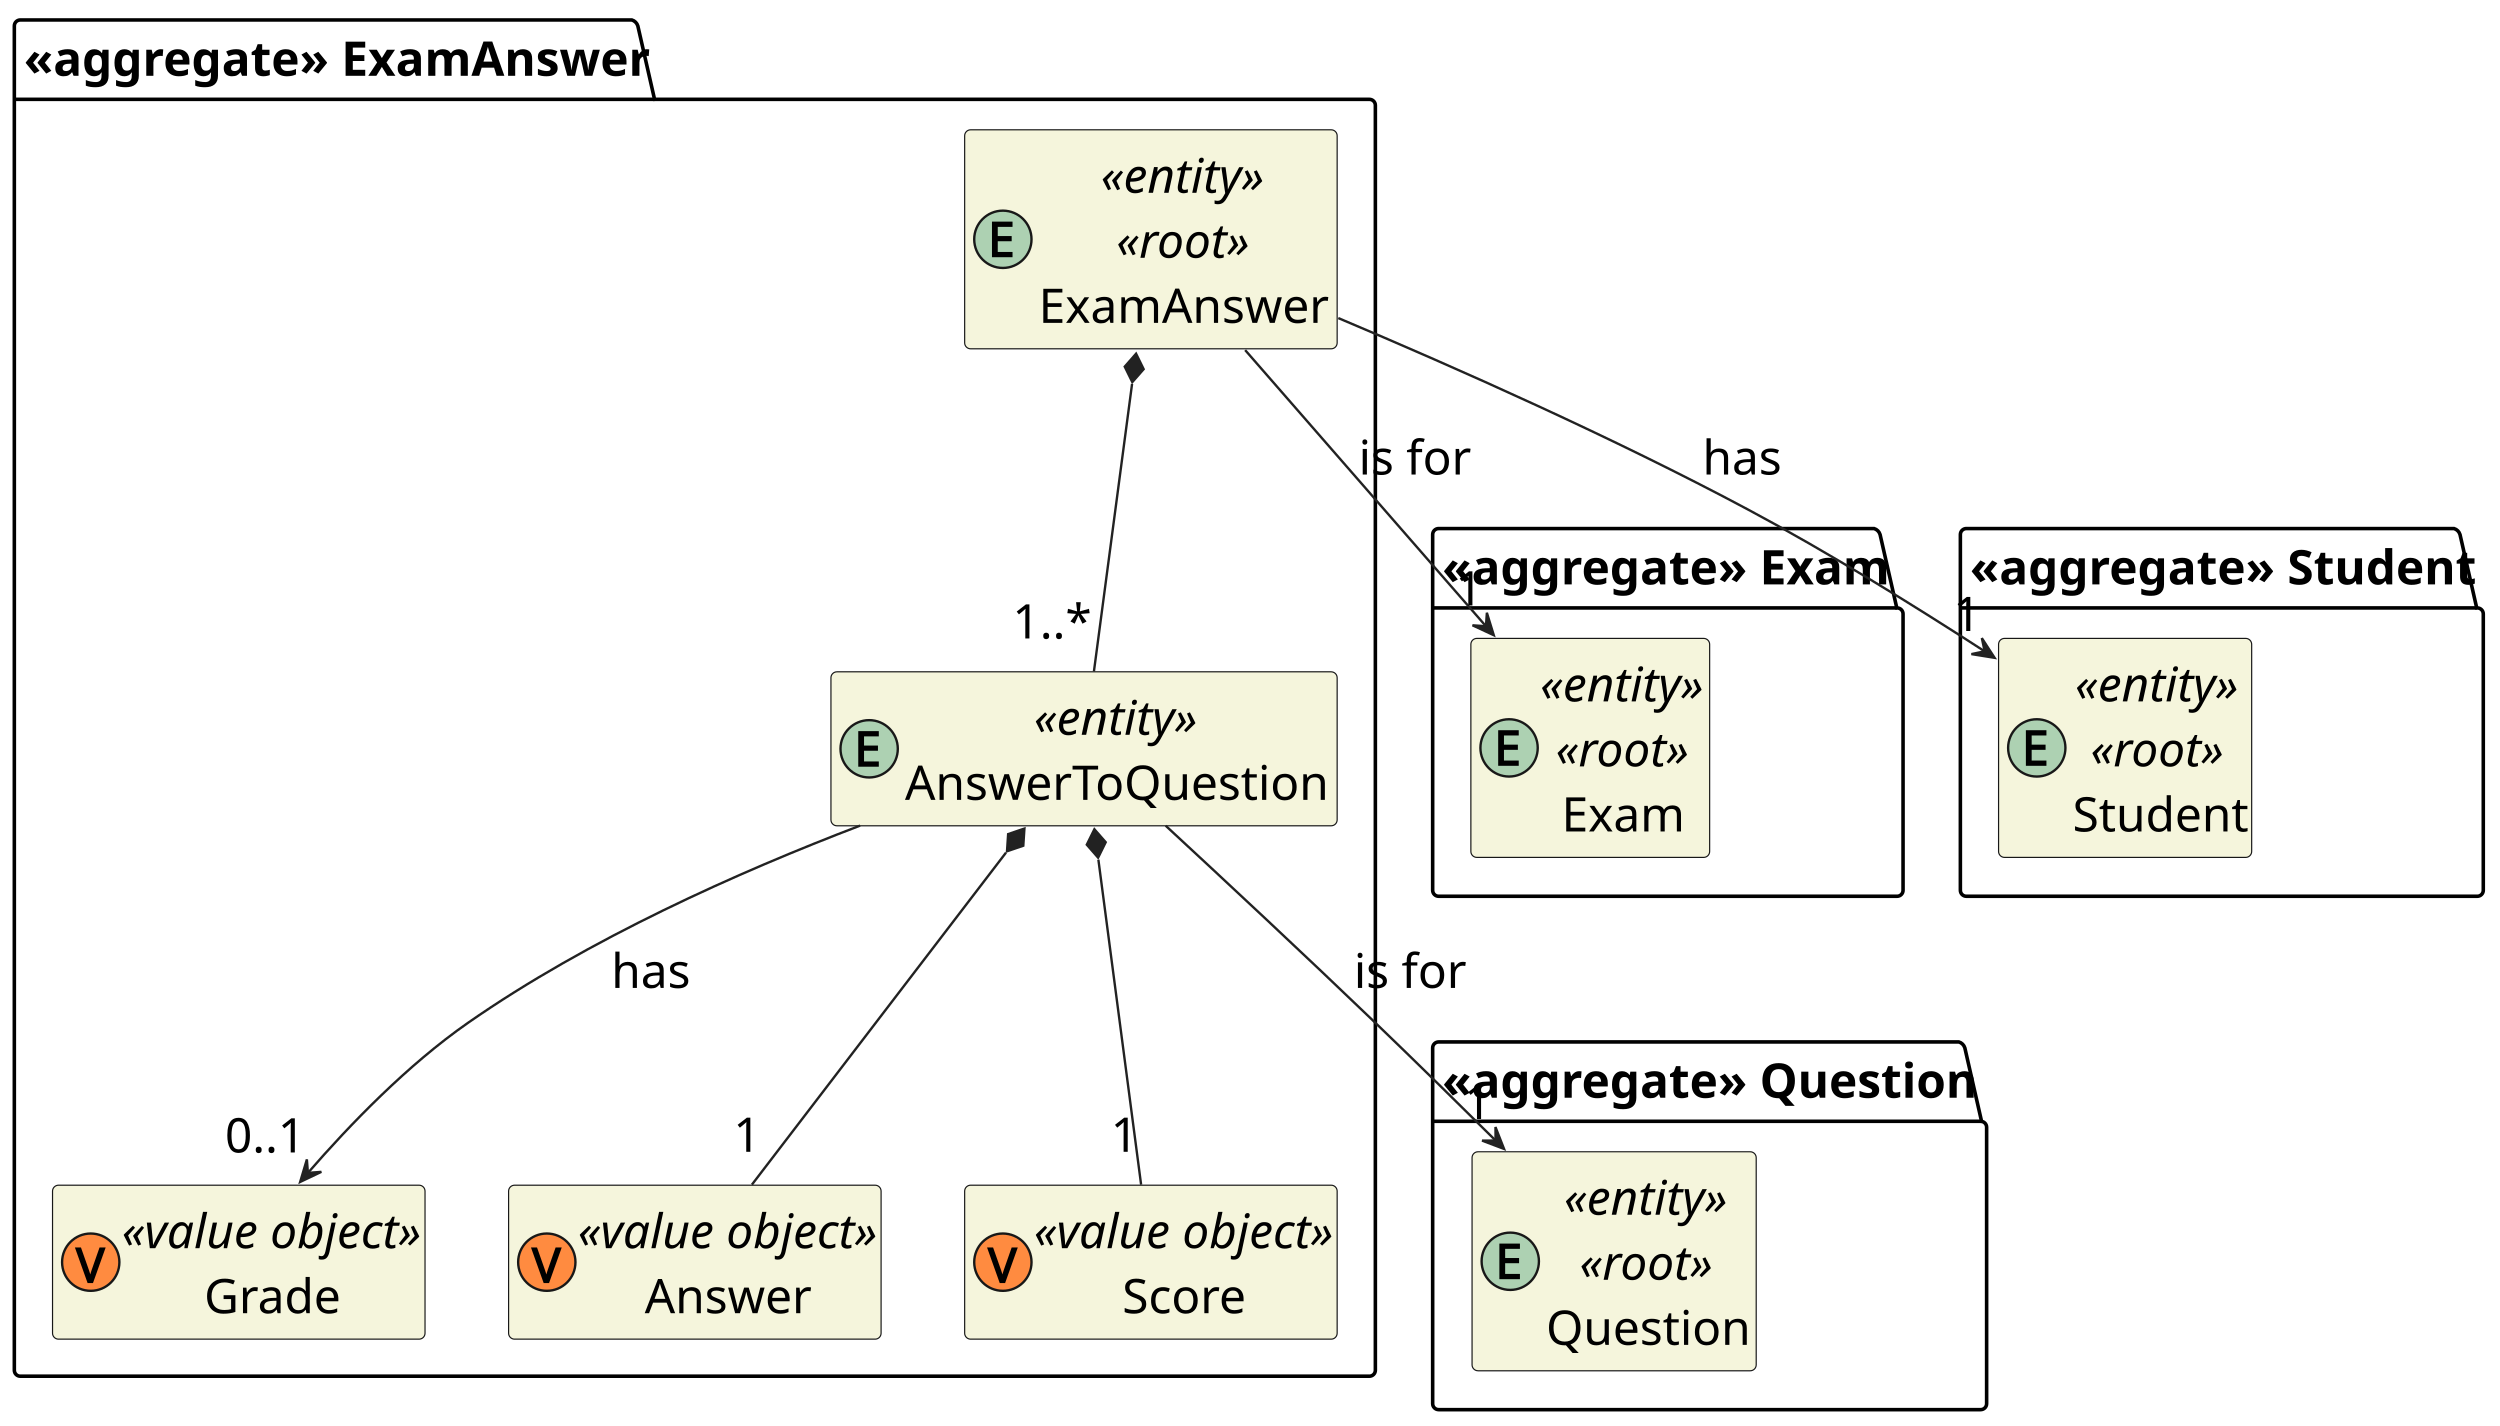
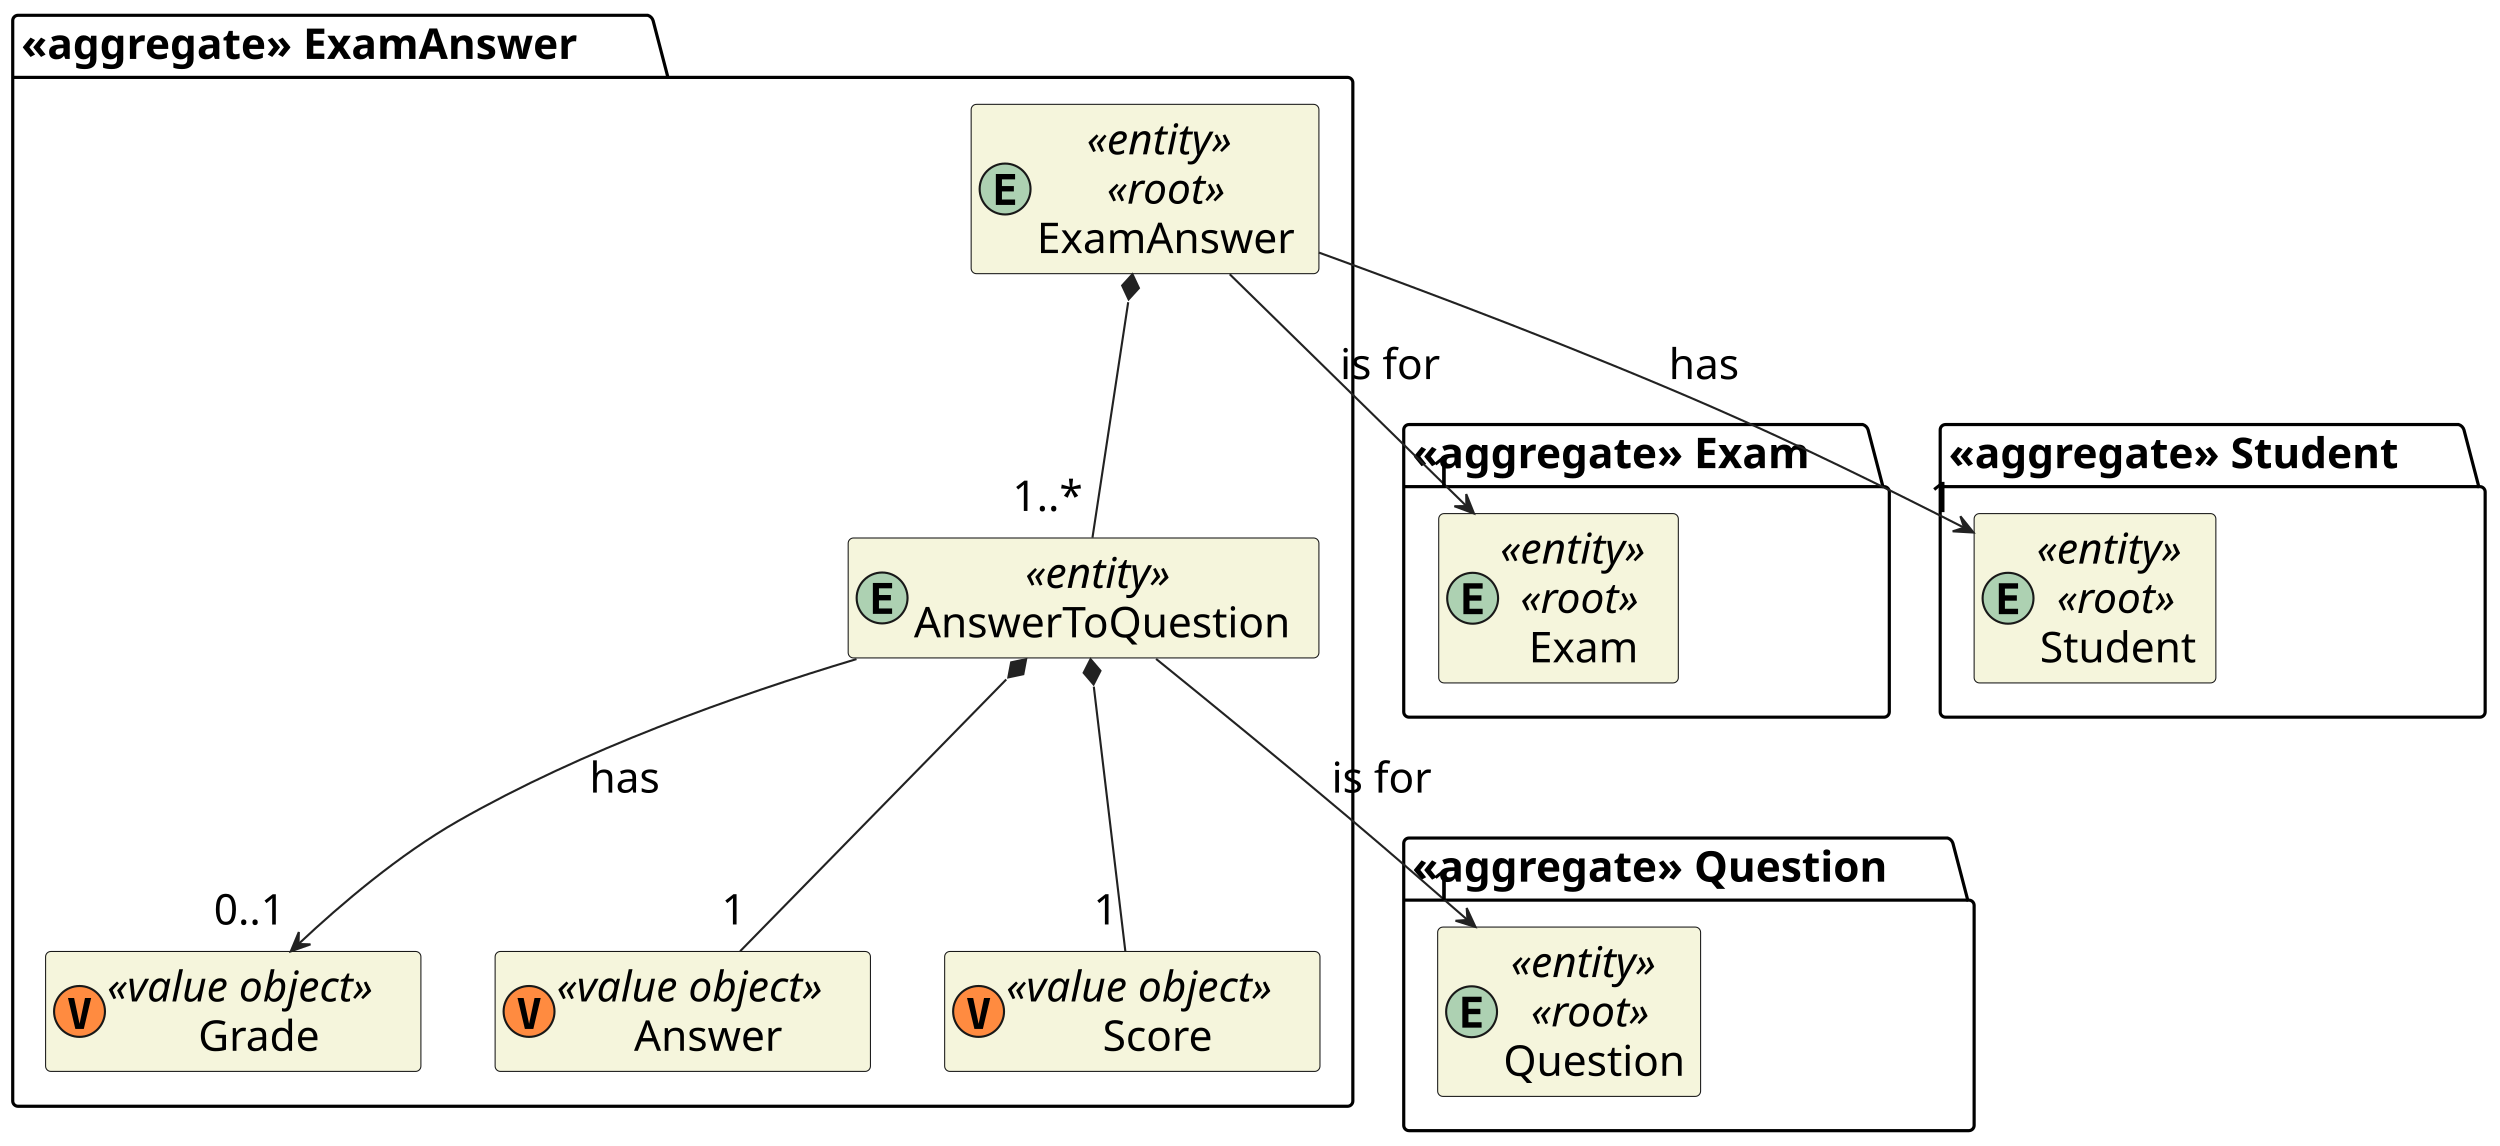
- <svg xmlns="http://www.w3.org/2000/svg" contentStyleType="text/css" height="597px" preserveAspectRatio="none" style="width:1047px;height:597px;background:#FFFFFF;" version="1.1" viewBox="0 0 1047 597" width="1047px" zoomAndPan="magnify">
+ <svg xmlns="http://www.w3.org/2000/svg" contentStyleType="text/css" height="540px" preserveAspectRatio="none" style="width:1179px;height:540px;background:#FFFFFF;" version="1.1" viewBox="0 0 1179 540" width="1179px" zoomAndPan="magnify">
  <defs />
  <g>
    <g id="cluster_&lt;&lt;aggregate&gt;&gt; Exam">
-       <path d="M602.5,221.36 L784.875,221.36 A3.75,3.75 0 0 1 787.375,223.86 L794.375,254.6 L794.5,254.6 A2.5,2.5 0 0 1 797,257.1 L797,372.86 A2.5,2.5 0 0 1 794.5,375.36 L602.5,375.36 A2.5,2.5 0 0 1 600,372.86 L600,223.86 A2.5,2.5 0 0 1 602.5,221.36 " fill="none" style="stroke:#000000;stroke-width:1.5;" />
-       <line style="stroke:#000000;stroke-width:1.5;" x1="600" x2="794.375" y1="254.6" y2="254.6" />
-       <text fill="#000000" font-family="sans-serif" font-size="20" font-weight="bold" lengthAdjust="spacing" textLength="181.375" x="604" y="244.74">«aggregate» Exam</text>
+       <path d="M664.5,200.217 L878.5,200.217 A3.75,3.75 0 0 1 881,202.717 L888,229.498 L888.5,229.498 A2.5,2.5 0 0 1 891,231.998 L891,335.717 A2.5,2.5 0 0 1 888.5,338.217 L664.5,338.217 A2.5,2.5 0 0 1 662,335.717 L662,202.717 A2.5,2.5 0 0 1 664.5,200.217 " fill="none" style="stroke:#000000;stroke-width:1.5;" />
+       <line style="stroke:#000000;stroke-width:1.5;" x1="662" x2="888" y1="229.498" y2="229.498" />
+       <text fill="#000000" font-family="sans-serif" font-size="20" font-weight="bold" lengthAdjust="spacing" textLength="213" x="666" y="220.781">«aggregate» Exam</text>
    </g>
    <g id="cluster_&lt;&lt;aggregate&gt;&gt; Student">
-       <path d="M823.5,221.36 L1027.75,221.36 A3.75,3.75 0 0 1 1030.25,223.86 L1037.25,254.6 L1037.5,254.6 A2.5,2.5 0 0 1 1040,257.1 L1040,372.86 A2.5,2.5 0 0 1 1037.5,375.36 L823.5,375.36 A2.5,2.5 0 0 1 821,372.86 L821,223.86 A2.5,2.5 0 0 1 823.5,221.36 " fill="none" style="stroke:#000000;stroke-width:1.5;" />
-       <line style="stroke:#000000;stroke-width:1.5;" x1="821" x2="1037.25" y1="254.6" y2="254.6" />
-       <text fill="#000000" font-family="sans-serif" font-size="20" font-weight="bold" lengthAdjust="spacing" textLength="203.25" x="825" y="244.74">«aggregate» Student</text>
+       <path d="M917.5,200.217 L1159.5,200.217 A3.75,3.75 0 0 1 1162,202.717 L1169,229.498 L1169.5,229.498 A2.5,2.5 0 0 1 1172,231.998 L1172,335.717 A2.5,2.5 0 0 1 1169.5,338.217 L917.5,338.217 A2.5,2.5 0 0 1 915,335.717 L915,202.717 A2.5,2.5 0 0 1 917.5,200.217 " fill="none" style="stroke:#000000;stroke-width:1.5;" />
+       <line style="stroke:#000000;stroke-width:1.5;" x1="915" x2="1169" y1="229.498" y2="229.498" />
+       <text fill="#000000" font-family="sans-serif" font-size="20" font-weight="bold" lengthAdjust="spacing" textLength="241" x="919" y="220.781">«aggregate» Student</text>
    </g>
    <g id="cluster_&lt;&lt;aggregate&gt;&gt; Question">
-       <path d="M602.5,436.36 L820.375,436.36 A3.75,3.75 0 0 1 822.875,438.86 L829.875,469.6 L829.5,469.6 A2.5,2.5 0 0 1 832,472.1 L832,587.86 A2.5,2.5 0 0 1 829.5,590.36 L602.5,590.36 A2.5,2.5 0 0 1 600,587.86 L600,438.86 A2.5,2.5 0 0 1 602.5,436.36 " fill="none" style="stroke:#000000;stroke-width:1.5;" />
-       <line style="stroke:#000000;stroke-width:1.5;" x1="600" x2="829.875" y1="469.6" y2="469.6" />
-       <text fill="#000000" font-family="sans-serif" font-size="20" font-weight="bold" lengthAdjust="spacing" textLength="216.875" x="604" y="459.74">«aggregate» Question</text>
+       <path d="M664.5,395.217 L918.5,395.217 A3.75,3.75 0 0 1 921,397.717 L928,424.498 L928.5,424.498 A2.5,2.5 0 0 1 931,426.998 L931,530.717 A2.5,2.5 0 0 1 928.5,533.217 L664.5,533.217 A2.5,2.5 0 0 1 662,530.717 L662,397.717 A2.5,2.5 0 0 1 664.5,395.217 " fill="none" style="stroke:#000000;stroke-width:1.5;" />
+       <line style="stroke:#000000;stroke-width:1.5;" x1="662" x2="928" y1="424.498" y2="424.498" />
+       <text fill="#000000" font-family="sans-serif" font-size="20" font-weight="bold" lengthAdjust="spacing" textLength="253" x="666" y="415.781">«aggregate» Question</text>
    </g>
    <g id="cluster_&lt;&lt;aggregate&gt;&gt; ExamAnswer">
-       <path d="M8.5,8.36 L264.625,8.36 A3.75,3.75 0 0 1 267.125,10.86 L274.125,41.6 L573.5,41.6 A2.5,2.5 0 0 1 576,44.1 L576,573.86 A2.5,2.5 0 0 1 573.5,576.36 L8.5,576.36 A2.5,2.5 0 0 1 6,573.86 L6,10.86 A2.5,2.5 0 0 1 8.5,8.36 " fill="none" style="stroke:#000000;stroke-width:1.5;" />
-       <line style="stroke:#000000;stroke-width:1.5;" x1="6" x2="274.125" y1="41.6" y2="41.6" />
-       <text fill="#000000" font-family="sans-serif" font-size="20" font-weight="bold" lengthAdjust="spacing" textLength="255.125" x="10" y="31.74">«aggregate» ExamAnswer</text>
+       <path d="M8.5,7.217 L305.5,7.217 A3.75,3.75 0 0 1 308,9.717 L315,36.498 L635.5,36.498 A2.5,2.5 0 0 1 638,38.998 L638,519.217 A2.5,2.5 0 0 1 635.5,521.717 L8.5,521.717 A2.5,2.5 0 0 1 6,519.217 L6,9.717 A2.5,2.5 0 0 1 8.5,7.217 " fill="none" style="stroke:#000000;stroke-width:1.5;" />
+       <line style="stroke:#000000;stroke-width:1.5;" x1="6" x2="315" y1="36.498" y2="36.498" />
+       <text fill="#000000" font-family="sans-serif" font-size="20" font-weight="bold" lengthAdjust="spacing" textLength="296" x="10" y="27.781">«aggregate» ExamAnswer</text>
    </g>
    <g id="elem_Exam">
-       <rect codeLine="43" fill="#F5F5DC" height="91.72" id="Exam" rx="2.5" ry="2.5" style="stroke:#181818;stroke-width:0.5;" width="100" x="616" y="267.36" />
-       <ellipse cx="632" cy="313.22" fill="#ADD1B2" rx="12" ry="12" style="stroke:#181818;stroke-width:1.0;" />
-       <path d="M636.047,320.72 L627.438,320.72 L627.438,305.814 L636.047,305.814 L636.047,308.017 L629.859,308.017 L629.859,311.861 L635.688,311.861 L635.688,314.033 L629.859,314.033 L629.859,318.517 L636.047,318.517 L636.047,320.72 Z " fill="#000000" />
-       <text fill="#000000" font-family="sans-serif" font-size="20" font-style="italic" lengthAdjust="spacing" textLength="70" x="645" y="293.74">«entity»</text>
-       <text fill="#000000" font-family="sans-serif" font-size="20" font-style="italic" lengthAdjust="spacing" textLength="57" x="651.5" y="320.98">«root»</text>
-       <text fill="#000000" font-family="sans-serif" font-size="20" lengthAdjust="spacing" textLength="52" x="654" y="348.22">Exam</text>
+       <rect codeLine="43" fill="#F5F5DC" height="79.844" id="Exam" rx="2.5" ry="2.5" style="stroke:#181818;stroke-width:0.5;" width="113" x="678.5" y="242.217" />
+       <ellipse cx="694.5" cy="282.139" fill="#ADD1B2" rx="12" ry="12" style="stroke:#181818;stroke-width:1.0;" />
+       <path d="M699.219,289.639 L690.141,289.639 L690.141,275.06 L699.219,275.06 L699.219,277.592 L693.016,277.592 L693.016,280.748 L698.641,280.748 L698.641,283.279 L693.016,283.279 L693.016,287.092 L699.219,287.092 L699.219,289.639 Z " fill="#000000" />
+       <text fill="#000000" font-family="sans-serif" font-size="20" font-style="italic" lengthAdjust="spacing" textLength="83" x="707.5" y="265.781">«entity»</text>
+       <text fill="#000000" font-family="sans-serif" font-size="20" font-style="italic" lengthAdjust="spacing" textLength="64" x="717" y="289.062">«root»</text>
+       <text fill="#000000" font-family="sans-serif" font-size="20" lengthAdjust="spacing" textLength="56" x="721" y="312.344">Exam</text>
    </g>
    <g id="elem_Student">
-       <rect codeLine="17" fill="#F5F5DC" height="91.72" id="Student" rx="2.5" ry="2.5" style="stroke:#181818;stroke-width:0.5;" width="106" x="837" y="267.36" />
-       <ellipse cx="853" cy="313.22" fill="#ADD1B2" rx="12" ry="12" style="stroke:#181818;stroke-width:1.0;" />
-       <path d="M857.047,320.72 L848.438,320.72 L848.438,305.814 L857.047,305.814 L857.047,308.017 L850.859,308.017 L850.859,311.861 L856.688,311.861 L856.688,314.033 L850.859,314.033 L850.859,318.517 L857.047,318.517 L857.047,320.72 Z " fill="#000000" />
-       <text fill="#000000" font-family="sans-serif" font-size="20" font-style="italic" lengthAdjust="spacing" textLength="70" x="869" y="293.74">«entity»</text>
-       <text fill="#000000" font-family="sans-serif" font-size="20" font-style="italic" lengthAdjust="spacing" textLength="57" x="875.5" y="320.98">«root»</text>
-       <text fill="#000000" font-family="sans-serif" font-size="20" lengthAdjust="spacing" textLength="72" x="868" y="348.22">Student</text>
+       <rect codeLine="17" fill="#F5F5DC" height="79.844" id="Student" rx="2.5" ry="2.5" style="stroke:#181818;stroke-width:0.5;" width="114" x="931" y="242.217" />
+       <ellipse cx="947" cy="282.139" fill="#ADD1B2" rx="12" ry="12" style="stroke:#181818;stroke-width:1.0;" />
+       <path d="M951.719,289.639 L942.641,289.639 L942.641,275.06 L951.719,275.06 L951.719,277.592 L945.516,277.592 L945.516,280.748 L951.141,280.748 L951.141,283.279 L945.516,283.279 L945.516,287.092 L951.719,287.092 L951.719,289.639 Z " fill="#000000" />
+       <text fill="#000000" font-family="sans-serif" font-size="20" font-style="italic" lengthAdjust="spacing" textLength="83" x="960.5" y="265.781">«entity»</text>
+       <text fill="#000000" font-family="sans-serif" font-size="20" font-style="italic" lengthAdjust="spacing" textLength="64" x="970" y="289.062">«root»</text>
+       <text fill="#000000" font-family="sans-serif" font-size="20" lengthAdjust="spacing" textLength="80" x="962" y="312.344">Student</text>
    </g>
    <g id="elem_Question">
-       <rect codeLine="24" fill="#F5F5DC" height="91.72" id="Question" rx="2.5" ry="2.5" style="stroke:#181818;stroke-width:0.5;" width="119" x="616.5" y="482.36" />
-       <ellipse cx="632.5" cy="528.22" fill="#ADD1B2" rx="12" ry="12" style="stroke:#181818;stroke-width:1.0;" />
-       <path d="M636.547,535.72 L627.938,535.72 L627.938,520.814 L636.547,520.814 L636.547,523.017 L630.359,523.017 L630.359,526.861 L636.188,526.861 L636.188,529.033 L630.359,529.033 L630.359,533.517 L636.547,533.517 L636.547,535.72 Z " fill="#000000" />
-       <text fill="#000000" font-family="sans-serif" font-size="20" font-style="italic" lengthAdjust="spacing" textLength="70" x="655" y="508.74">«entity»</text>
-       <text fill="#000000" font-family="sans-serif" font-size="20" font-style="italic" lengthAdjust="spacing" textLength="57" x="661.5" y="535.98">«root»</text>
-       <text fill="#000000" font-family="sans-serif" font-size="20" lengthAdjust="spacing" textLength="85" x="647.5" y="563.22">Question</text>
+       <rect codeLine="24" fill="#F5F5DC" height="79.844" id="Question" rx="2.5" ry="2.5" style="stroke:#181818;stroke-width:0.5;" width="124" x="678" y="437.217" />
+       <ellipse cx="694" cy="477.139" fill="#ADD1B2" rx="12" ry="12" style="stroke:#181818;stroke-width:1.0;" />
+       <path d="M698.719,484.639 L689.641,484.639 L689.641,470.06 L698.719,470.06 L698.719,472.592 L692.516,472.592 L692.516,475.748 L698.141,475.748 L698.141,478.279 L692.516,478.279 L692.516,482.092 L698.719,482.092 L698.719,484.639 Z " fill="#000000" />
+       <text fill="#000000" font-family="sans-serif" font-size="20" font-style="italic" lengthAdjust="spacing" textLength="83" x="712.5" y="460.781">«entity»</text>
+       <text fill="#000000" font-family="sans-serif" font-size="20" font-style="italic" lengthAdjust="spacing" textLength="64" x="722" y="484.062">«root»</text>
+       <text fill="#000000" font-family="sans-serif" font-size="20" lengthAdjust="spacing" textLength="90" x="709" y="507.344">Question</text>
    </g>
    <g id="elem_ExamAnswer">
-       <rect codeLine="37" fill="#F5F5DC" height="91.72" id="ExamAnswer" rx="2.5" ry="2.5" style="stroke:#181818;stroke-width:0.5;" width="156" x="404" y="54.36" />
-       <ellipse cx="420" cy="100.22" fill="#ADD1B2" rx="12" ry="12" style="stroke:#181818;stroke-width:1.0;" />
-       <path d="M424.047,107.72 L415.438,107.72 L415.438,92.814 L424.047,92.814 L424.047,95.017 L417.859,95.017 L417.859,98.861 L423.688,98.861 L423.688,101.032 L417.859,101.032 L417.859,105.517 L424.047,105.517 L424.047,107.72 Z " fill="#000000" />
-       <text fill="#000000" font-family="sans-serif" font-size="20" font-style="italic" lengthAdjust="spacing" textLength="70" x="461" y="80.74">«entity»</text>
-       <text fill="#000000" font-family="sans-serif" font-size="20" font-style="italic" lengthAdjust="spacing" textLength="57" x="467.5" y="107.98">«root»</text>
-       <text fill="#000000" font-family="sans-serif" font-size="20" lengthAdjust="spacing" textLength="122" x="435" y="135.22">ExamAnswer</text>
+       <rect codeLine="37" fill="#F5F5DC" height="79.844" id="ExamAnswer" rx="2.5" ry="2.5" style="stroke:#181818;stroke-width:0.5;" width="164" x="458" y="49.217" />
+       <ellipse cx="474" cy="89.139" fill="#ADD1B2" rx="12" ry="12" style="stroke:#181818;stroke-width:1.0;" />
+       <path d="M478.719,96.639 L469.641,96.639 L469.641,82.061 L478.719,82.061 L478.719,84.592 L472.516,84.592 L472.516,87.748 L478.141,87.748 L478.141,90.279 L472.516,90.279 L472.516,94.092 L478.719,94.092 L478.719,96.639 Z " fill="#000000" />
+       <text fill="#000000" font-family="sans-serif" font-size="20" font-style="italic" lengthAdjust="spacing" textLength="83" x="512.5" y="72.781">«entity»</text>
+       <text fill="#000000" font-family="sans-serif" font-size="20" font-style="italic" lengthAdjust="spacing" textLength="64" x="522" y="96.062">«root»</text>
+       <text fill="#000000" font-family="sans-serif" font-size="20" lengthAdjust="spacing" textLength="130" x="489" y="119.344">ExamAnswer</text>
    </g>
    <g id="elem_Grade">
-       <rect codeLine="39" fill="#F5F5DC" height="64.48" id="Grade" rx="2.5" ry="2.5" style="stroke:#181818;stroke-width:0.5;" width="156" x="22" y="496.36" />
-       <ellipse cx="38" cy="528.6" fill="#FF8B40" rx="12" ry="12" style="stroke:#181818;stroke-width:1.0;" />
-       <path d="M44.25,522.444 L38.938,537.35 L36.688,537.35 L31.375,522.444 L33.906,522.444 L37.203,531.803 Q37.422,532.397 37.578,532.944 Q37.75,533.491 37.875,533.991 Q38.016,534.475 37.812,534.522 Q37.594,534.491 37.734,533.975 Q37.875,533.459 38.047,532.928 Q38.219,532.381 38.422,531.772 L41.688,522.444 L44.25,522.444 Z " fill="#000000" />
-       <text fill="#000000" font-family="sans-serif" font-size="20" font-style="italic" lengthAdjust="spacing" textLength="126" x="51" y="522.74">«value object»</text>
-       <text fill="#000000" font-family="sans-serif" font-size="20" lengthAdjust="spacing" textLength="57" x="85.5" y="549.98">Grade</text>
+       <rect codeLine="39" fill="#F5F5DC" height="56.562" id="Grade" rx="2.5" ry="2.5" style="stroke:#181818;stroke-width:0.5;" width="177" x="21.5" y="448.717" />
+       <ellipse cx="37.5" cy="476.998" fill="#FF8B40" rx="12" ry="12" style="stroke:#181818;stroke-width:1.0;" />
+       <path d="M37.516,482.842 L40.078,470.67 L42.984,470.67 L39.516,485.248 L35.531,485.248 L32.062,470.67 L34.953,470.67 L37.516,482.842 Z " fill="#000000" />
+       <text fill="#000000" font-family="sans-serif" font-size="20" font-style="italic" lengthAdjust="spacing" textLength="147" x="50.5" y="472.281">«value object»</text>
+       <text fill="#000000" font-family="sans-serif" font-size="20" lengthAdjust="spacing" textLength="61" x="93.5" y="495.562">Grade</text>
    </g>
    <g id="elem_AnswerToQuestion">
-       <rect codeLine="44" fill="#F5F5DC" height="64.48" id="AnswerToQuestion" rx="2.5" ry="2.5" style="stroke:#181818;stroke-width:0.5;" width="212" x="348" y="281.36" />
-       <ellipse cx="364" cy="313.6" fill="#ADD1B2" rx="12" ry="12" style="stroke:#181818;stroke-width:1.0;" />
-       <path d="M368.047,321.1 L359.438,321.1 L359.438,306.194 L368.047,306.194 L368.047,308.397 L361.859,308.397 L361.859,312.241 L367.688,312.241 L367.688,314.413 L361.859,314.413 L361.859,318.897 L368.047,318.897 L368.047,321.1 Z " fill="#000000" />
-       <text fill="#000000" font-family="sans-serif" font-size="20" font-style="italic" lengthAdjust="spacing" textLength="70" x="433" y="307.74">«entity»</text>
-       <text fill="#000000" font-family="sans-serif" font-size="20" lengthAdjust="spacing" textLength="178" x="379" y="334.98">AnswerToQuestion</text>
+       <rect codeLine="44" fill="#F5F5DC" height="56.562" id="AnswerToQuestion" rx="2.5" ry="2.5" style="stroke:#181818;stroke-width:0.5;" width="222" x="400" y="253.717" />
+       <ellipse cx="416" cy="281.998" fill="#ADD1B2" rx="12" ry="12" style="stroke:#181818;stroke-width:1.0;" />
+       <path d="M420.719,289.498 L411.641,289.498 L411.641,274.92 L420.719,274.92 L420.719,277.451 L414.516,277.451 L414.516,280.607 L420.141,280.607 L420.141,283.139 L414.516,283.139 L414.516,286.951 L420.719,286.951 L420.719,289.498 Z " fill="#000000" />
+       <text fill="#000000" font-family="sans-serif" font-size="20" font-style="italic" lengthAdjust="spacing" textLength="83" x="483.5" y="277.281">«entity»</text>
+       <text fill="#000000" font-family="sans-serif" font-size="20" lengthAdjust="spacing" textLength="188" x="431" y="300.562">AnswerToQuestion</text>
    </g>
    <g id="elem_Answer">
-       <rect codeLine="40" fill="#F5F5DC" height="64.48" id="Answer" rx="2.5" ry="2.5" style="stroke:#181818;stroke-width:0.5;" width="156" x="213" y="496.36" />
-       <ellipse cx="229" cy="528.6" fill="#FF8B40" rx="12" ry="12" style="stroke:#181818;stroke-width:1.0;" />
-       <path d="M235.25,522.444 L229.938,537.35 L227.688,537.35 L222.375,522.444 L224.906,522.444 L228.203,531.803 Q228.422,532.397 228.578,532.944 Q228.75,533.491 228.875,533.991 Q229.016,534.475 228.812,534.522 Q228.594,534.491 228.734,533.975 Q228.875,533.459 229.047,532.928 Q229.219,532.381 229.422,531.772 L232.688,522.444 L235.25,522.444 Z " fill="#000000" />
-       <text fill="#000000" font-family="sans-serif" font-size="20" font-style="italic" lengthAdjust="spacing" textLength="126" x="242" y="522.74">«value object»</text>
-       <text fill="#000000" font-family="sans-serif" font-size="20" lengthAdjust="spacing" textLength="70" x="270" y="549.98">Answer</text>
+       <rect codeLine="40" fill="#F5F5DC" height="56.562" id="Answer" rx="2.5" ry="2.5" style="stroke:#181818;stroke-width:0.5;" width="177" x="233.5" y="448.717" />
+       <ellipse cx="249.5" cy="476.998" fill="#FF8B40" rx="12" ry="12" style="stroke:#181818;stroke-width:1.0;" />
+       <path d="M249.516,482.842 L252.078,470.67 L254.984,470.67 L251.516,485.248 L247.531,485.248 L244.062,470.67 L246.953,470.67 L249.516,482.842 Z " fill="#000000" />
+       <text fill="#000000" font-family="sans-serif" font-size="20" font-style="italic" lengthAdjust="spacing" textLength="147" x="262.5" y="472.281">«value object»</text>
+       <text fill="#000000" font-family="sans-serif" font-size="20" lengthAdjust="spacing" textLength="74" x="299" y="495.562">Answer</text>
    </g>
    <g id="elem_Score">
-       <rect codeLine="41" fill="#F5F5DC" height="64.48" id="Score" rx="2.5" ry="2.5" style="stroke:#181818;stroke-width:0.5;" width="156" x="404" y="496.36" />
-       <ellipse cx="420" cy="528.6" fill="#FF8B40" rx="12" ry="12" style="stroke:#181818;stroke-width:1.0;" />
-       <path d="M426.25,522.444 L420.938,537.35 L418.688,537.35 L413.375,522.444 L415.906,522.444 L419.203,531.803 Q419.422,532.397 419.578,532.944 Q419.75,533.491 419.875,533.991 Q420.016,534.475 419.812,534.522 Q419.594,534.491 419.734,533.975 Q419.875,533.459 420.047,532.928 Q420.219,532.381 420.422,531.772 L423.688,522.444 L426.25,522.444 Z " fill="#000000" />
-       <text fill="#000000" font-family="sans-serif" font-size="20" font-style="italic" lengthAdjust="spacing" textLength="126" x="433" y="522.74">«value object»</text>
-       <text fill="#000000" font-family="sans-serif" font-size="20" lengthAdjust="spacing" textLength="52" x="470" y="549.98">Score</text>
+       <rect codeLine="41" fill="#F5F5DC" height="56.562" id="Score" rx="2.5" ry="2.5" style="stroke:#181818;stroke-width:0.5;" width="177" x="445.5" y="448.717" />
+       <ellipse cx="461.5" cy="476.998" fill="#FF8B40" rx="12" ry="12" style="stroke:#181818;stroke-width:1.0;" />
+       <path d="M461.516,482.842 L464.078,470.67 L466.984,470.67 L463.516,485.248 L459.531,485.248 L456.062,470.67 L458.953,470.67 L461.516,482.842 Z " fill="#000000" />
+       <text fill="#000000" font-family="sans-serif" font-size="20" font-style="italic" lengthAdjust="spacing" textLength="147" x="474.5" y="472.281">«value object»</text>
+       <text fill="#000000" font-family="sans-serif" font-size="20" lengthAdjust="spacing" textLength="56" x="520" y="495.562">Score</text>
    </g>
    <g id="link_ExamAnswer_Student">
-       <path codeLine="46" d="M560.48,133.21 C610.41,154.28 675.99,183.45 732,213.36 C765.74,231.37 801.99,253.85 831.24,272.83 " fill="none" id="ExamAnswer-to-Student" style="stroke:#222222;stroke-width:1.0;" />
-       <polygon fill="#222222" points="835.35,275.5,829.995,267.234,831.161,272.769,825.626,273.936,835.35,275.5" style="stroke:#222222;stroke-width:1.0;" />
-       <text fill="#000000" font-family="sans-serif" font-size="20" lengthAdjust="spacing" textLength="33" x="713" y="198.74">has</text>
-       <text fill="#000000" font-family="sans-serif" font-size="20" lengthAdjust="spacing" textLength="11" x="818.076" y="264.269">1</text>
+       <path codeLine="46" d="M622.03,119.127 C675.5,138.547 746.51,165.387 808,192.217 C847.91,209.627 891.72,231.237 926.12,248.797 " fill="none" id="ExamAnswer-to-Student" style="stroke:#222222;stroke-width:1.0;" />
+       <polygon fill="#222222" points="930.7,251.137,924.527,243.463,926.254,248.849,920.867,250.576,930.7,251.137" style="stroke:#222222;stroke-width:1.0;" />
+       <text fill="#000000" font-family="sans-serif" font-size="20" lengthAdjust="spacing" textLength="35" x="787" y="178.781">has</text>
+       <text fill="#000000" font-family="sans-serif" font-size="20" lengthAdjust="spacing" textLength="13" x="909.924" y="241.538">1</text>
    </g>
    <g id="link_ExamAnswer_Exam">
-       <path codeLine="47" d="M521.47,146.62 C551.18,180.7 591.89,227.37 622.53,262.51 " fill="none" id="ExamAnswer-to-Exam" style="stroke:#222222;stroke-width:1.0;" />
-       <polygon fill="#222222" points="625.6,266.03,622.704,256.616,622.316,262.26,616.672,261.872,625.6,266.03" style="stroke:#222222;stroke-width:1.0;" />
-       <text fill="#000000" font-family="sans-serif" font-size="20" lengthAdjust="spacing" textLength="47" x="569" y="198.74">is for</text>
-       <text fill="#000000" font-family="sans-serif" font-size="20" lengthAdjust="spacing" textLength="11" x="609.555" y="253.564">1</text>
+       <path codeLine="47" d="M579.93,129.327 C612.4,161.127 658.14,205.927 691.52,238.627 " fill="none" id="ExamAnswer-to-Exam" style="stroke:#222222;stroke-width:1.0;" />
+       <polygon fill="#222222" points="695.12,242.157,691.473,233.008,691.542,238.665,685.885,238.733,695.12,242.157" style="stroke:#222222;stroke-width:1.0;" />
+       <text fill="#000000" font-family="sans-serif" font-size="20" lengthAdjust="spacing" textLength="49" x="632" y="178.781">is for</text>
+       <text fill="#000000" font-family="sans-serif" font-size="20" lengthAdjust="spacing" textLength="13" x="674.728" y="229.539">1</text>
    </g>
    <g id="link_AnswerToQuestion_Grade">
-       <path codeLine="48" d="M360.23,345.76 C309.17,365.26 246.33,393.3 196,428.36 C170.72,445.97 146.6,470.89 128.86,491.32 " fill="none" id="AnswerToQuestion-to-Grade" style="stroke:#222222;stroke-width:1.0;" />
-       <polygon fill="#222222" points="125.7,495,134.594,490.77,128.954,491.204,128.52,485.563,125.7,495" style="stroke:#222222;stroke-width:1.0;" />
-       <text fill="#000000" font-family="sans-serif" font-size="20" lengthAdjust="spacing" textLength="33" x="256" y="413.74">has</text>
-       <text fill="#000000" font-family="sans-serif" font-size="20" lengthAdjust="spacing" textLength="32" x="94.219" y="482.641">0..1</text>
+       <path codeLine="48" d="M403.93,310.817 C346.09,328.187 274.72,353.697 216,387.217 C188.41,402.967 161.05,426.177 141.04,444.947 " fill="none" id="AnswerToQuestion-to-Grade" style="stroke:#222222;stroke-width:1.0;" />
+       <polygon fill="#222222" points="137.14,448.637,146.429,445.363,140.774,445.203,140.935,439.548,137.14,448.637" style="stroke:#222222;stroke-width:1.0;" />
+       <text fill="#000000" font-family="sans-serif" font-size="20" lengthAdjust="spacing" textLength="35" x="278" y="373.781">has</text>
+       <text fill="#000000" font-family="sans-serif" font-size="20" lengthAdjust="spacing" textLength="38" x="100.819" y="436.009">0..1</text>
    </g>
    <g id="link_AnswerToQuestion_Question">
-       <path codeLine="50" d="M488.17,345.8 C512.76,368.55 546.65,400.13 576,428.36 C592.58,444.3 610.49,461.91 626.51,477.8 " fill="none" id="AnswerToQuestion-to-Question" style="stroke:#222222;stroke-width:1.0;" />
-       <polygon fill="#222222" points="629.9,481.17,626.309,471.999,626.343,477.656,620.686,477.69,629.9,481.17" style="stroke:#222222;stroke-width:1.0;" />
-       <text fill="#000000" font-family="sans-serif" font-size="20" lengthAdjust="spacing" textLength="47" x="567" y="413.74">is for</text>
-       <text fill="#000000" font-family="sans-serif" font-size="20" lengthAdjust="spacing" textLength="11" x="613.18" y="468.632">1</text>
+       <path codeLine="50" d="M545.2,310.737 C570.9,331.537 606.88,360.907 638,387.217 C655.77,402.237 675.05,418.957 692.02,433.807 " fill="none" id="AnswerToQuestion-to-Question" style="stroke:#222222;stroke-width:1.0;" />
+       <polygon fill="#222222" points="695.83,437.147,691.691,428.21,692.067,433.854,686.423,434.231,695.83,437.147" style="stroke:#222222;stroke-width:1.0;" />
+       <text fill="#000000" font-family="sans-serif" font-size="20" lengthAdjust="spacing" textLength="49" x="628" y="373.781">is for</text>
+       <text fill="#000000" font-family="sans-serif" font-size="20" lengthAdjust="spacing" textLength="13" x="674.755" y="424.527">1</text>
    </g>
    <g id="link_AnswerToQuestion_Answer">
-       <path codeLine="51" d="M421.31,357.08 C389.84,398.2 343,459.41 314.88,496.15 " fill="none" id="AnswerToQuestion-backto-Answer" style="stroke:#222222;stroke-width:1.0;" />
-       <polygon fill="#222222" points="429.03,346.99,422.206,349.321,421.733,356.517,428.557,354.186,429.03,346.99" style="stroke:#222222;stroke-width:1.0;" />
-       <text fill="#000000" font-family="sans-serif" font-size="20" lengthAdjust="spacing" textLength="11" x="307.154" y="482.366">1</text>
+       <path codeLine="51" d="M474.56,320.427 C437.83,357.937 381.99,414.957 349.03,448.617 " fill="none" id="AnswerToQuestion-backto-Answer" style="stroke:#222222;stroke-width:1.0;" />
+       <polygon fill="#222222" points="483.92,310.867,476.866,312.363,475.534,319.45,482.588,317.954,483.92,310.867" style="stroke:#222222;stroke-width:1.0;" />
+       <text fill="#000000" font-family="sans-serif" font-size="20" lengthAdjust="spacing" textLength="13" x="340.264" y="435.985">1</text>
    </g>
    <g id="link_AnswerToQuestion_Score">
-       <path codeLine="52" d="M460,360.02 C465.4,401.07 473.18,460.27 477.9,496.15 " fill="none" id="AnswerToQuestion-backto-Score" style="stroke:#222222;stroke-width:1.0;" />
-       <polygon fill="#222222" points="458.33,347.29,455.142,353.758,459.887,359.189,463.075,352.72,458.33,347.29" style="stroke:#222222;stroke-width:1.0;" />
-       <text fill="#000000" font-family="sans-serif" font-size="20" lengthAdjust="spacing" textLength="11" x="465.19" y="482.366">1</text>
+       <path codeLine="52" d="M515.84,323.827 C520.31,361.317 526.82,415.967 530.71,448.617 " fill="none" id="AnswerToQuestion-backto-Score" style="stroke:#222222;stroke-width:1.0;" />
+       <polygon fill="#222222" points="514.3,310.867,511.041,317.299,515.725,322.782,518.984,316.349,514.3,310.867" style="stroke:#222222;stroke-width:1.0;" />
+       <text fill="#000000" font-family="sans-serif" font-size="20" lengthAdjust="spacing" textLength="13" x="515.691" y="435.985">1</text>
    </g>
    <g id="link_ExamAnswer_AnswerToQuestion">
-       <path codeLine="54" d="M474.11,160.78 C468.92,199.92 462.33,249.58 458.14,281.18 " fill="none" id="ExamAnswer-backto-AnswerToQuestion" style="stroke:#222222;stroke-width:1.0;" />
-       <polygon fill="#222222" points="475.79,148.13,471.034,153.55,474.207,160.025,478.964,154.605,475.79,148.13" style="stroke:#222222;stroke-width:1.0;" />
-       <text fill="#000000" font-family="sans-serif" font-size="20" lengthAdjust="spacing" textLength="32" x="424.027" y="267.402">1..*</text>
+       <path codeLine="54" d="M532.06,142.527 C526.61,178.417 519.59,224.617 515.2,253.587 " fill="none" id="ExamAnswer-backto-AnswerToQuestion" style="stroke:#222222;stroke-width:1.0;" />
+       <polygon fill="#222222" points="534.06,129.327,529.203,134.656,532.254,141.19,537.111,135.86,534.06,129.327" style="stroke:#222222;stroke-width:1.0;" />
+       <text fill="#000000" font-family="sans-serif" font-size="20" lengthAdjust="spacing" textLength="35" x="477.457" y="240.949">1..*</text>
    </g>
  </g>
</svg>
